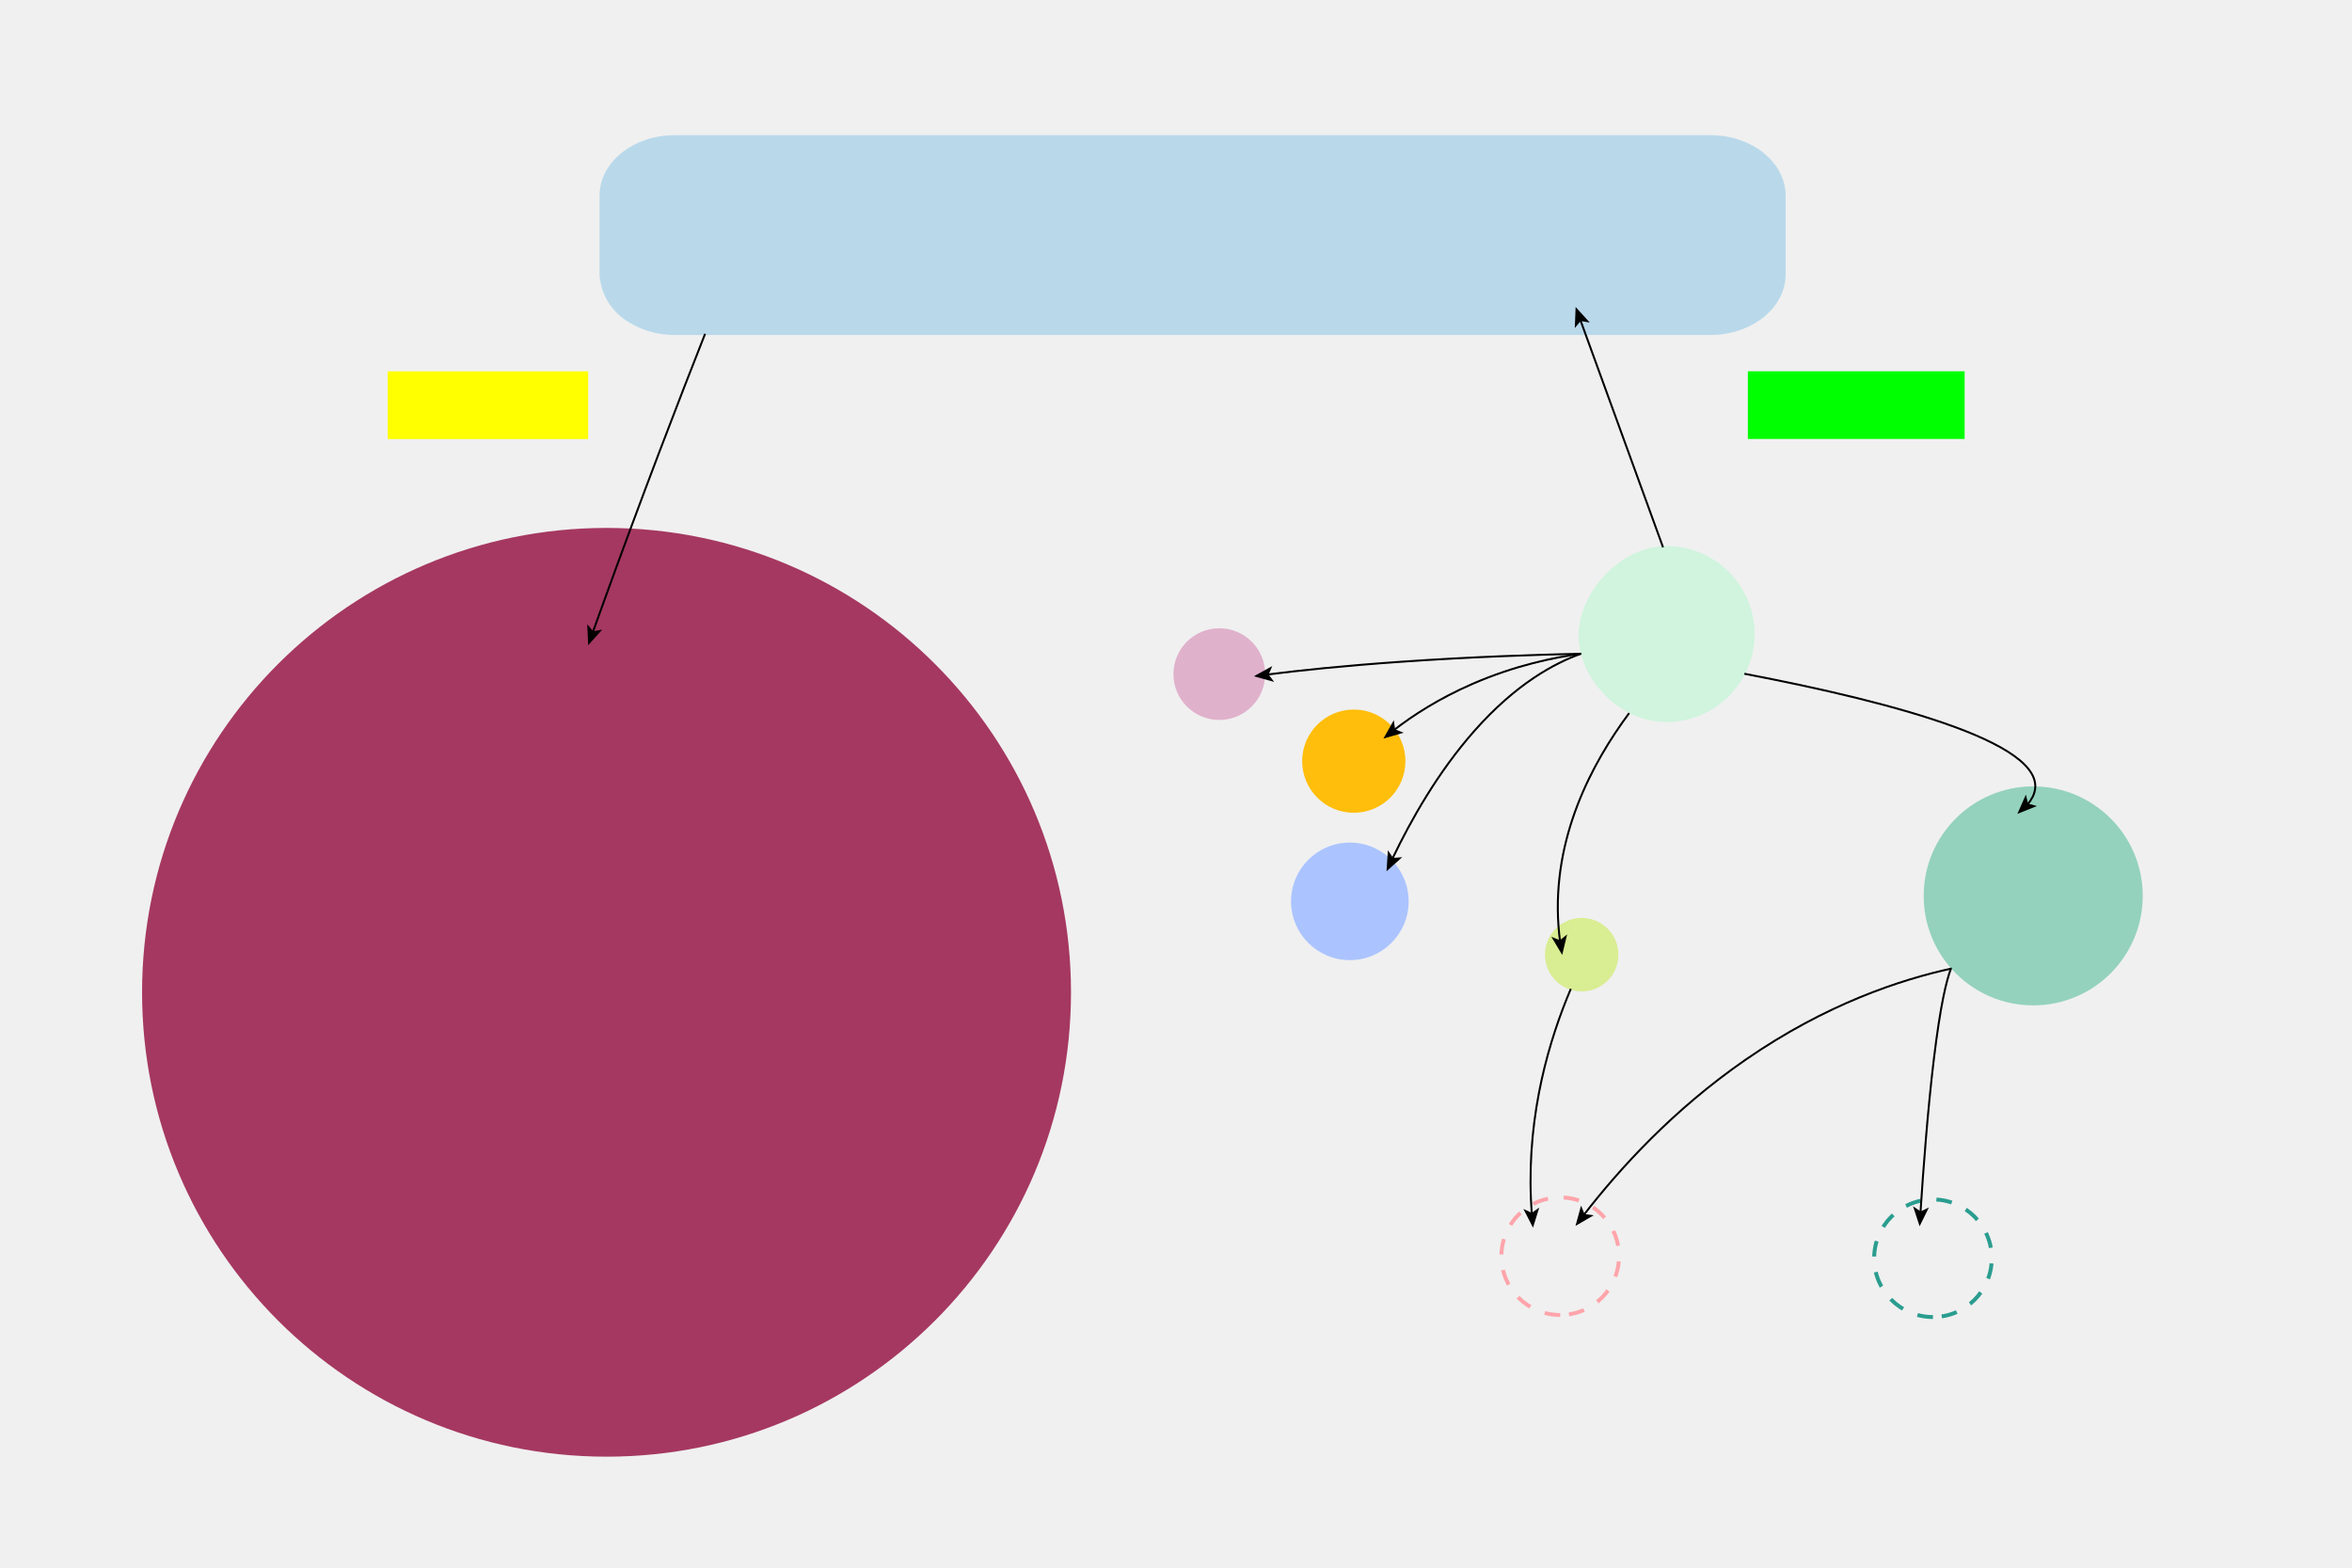
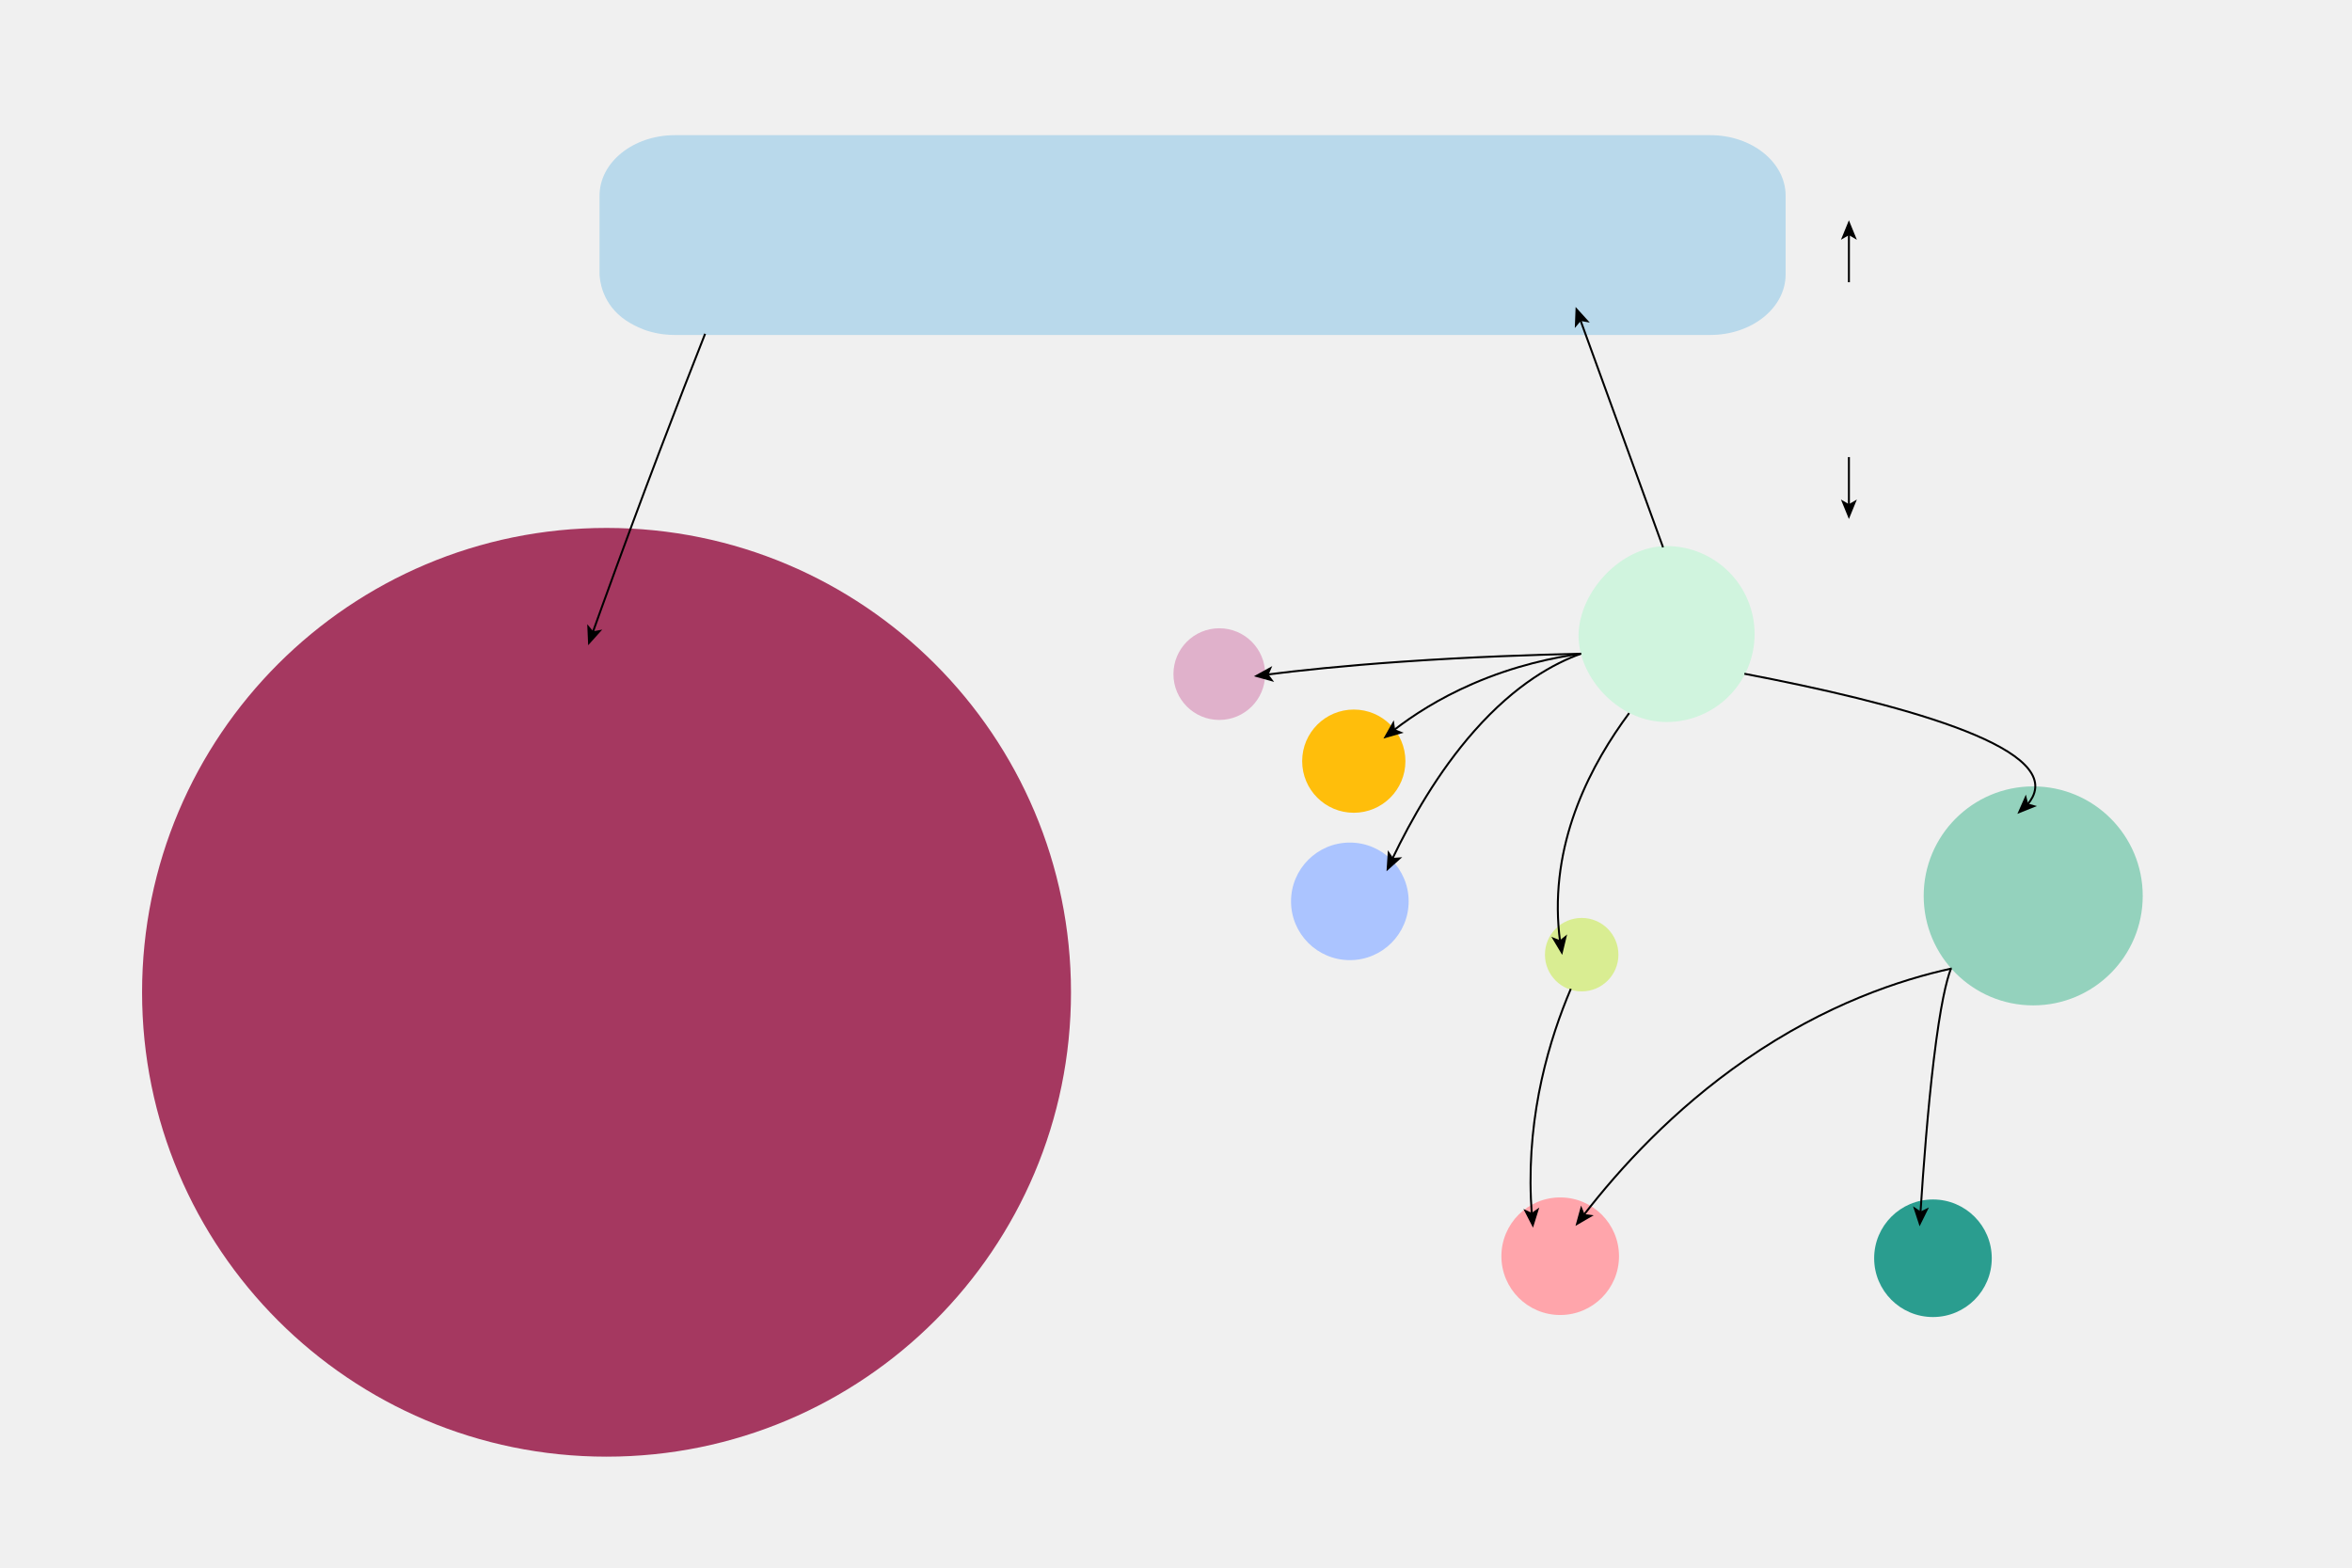
<svg xmlns="http://www.w3.org/2000/svg" id="g-ascri-Artboard_1-group2023-img" baseProfile="tiny" version="1.2" viewBox="0 0 1200 800">
  <path d="M872.601,170.934H344.319c-3.039.018-7.626-.258-13.047-1.826-.198-.057-.805-.234-1.524-.471,0,0-7.094-2.305-12.606-6.752-10.138-8.18-11.109-18.868-11.257-21.848v-40.165c0-17.064,17.207-30.898,38.433-30.898h528.283c21.226,0,38.433,13.833,38.433,30.898v40.165c0,17.064-17.207,30.898-38.433,30.898Z" fill="#b9d9eb" />
  <path d="M283.079,149.437" fill="#b9d9eb" />
  <path d="M331.272,168.662" fill="#b9d9eb" />
  <g id="direct23">
    <g id="Airbnb_Inc">
      <path id="p_1177.8892547487824" d="M309.457,743.346c-130.875,0-236.97-106.095-236.97-236.97s106.095-236.97,236.97-236.97,236.97,106.095,236.97,236.97-106.095,236.97-236.97,236.97Z" fill="#a53860" />
-     </g>
-     <g>
-       <rect x="197.83" y="189.503" width="102.252" height="34.541" fill="#ff0" />
-       <text transform="translate(209.705 218.29)" display="none" font-family="Roboto-Regular, Roboto" font-size="30">
-         <tspan x="0" y="0">Direct</tspan>
-       </text>
    </g>
    <path d="M333.983,191.565" fill="#a53860" />
    <path d="M327.849,246.786" fill="#b9d9eb" />
    <g>
      <path d="M359.744,170.347c-12.941,32.78-31.731,81.439-52.794,139.783-1.535,4.253-3.034,8.421-4.494,12.502" fill="none" stroke="#000" stroke-miterlimit="10" />
      <polygon points="300.082 329.277 299.614 318.54 302.644 322.135 307.267 321.285 300.082 329.277" />
    </g>
  </g>
  <g id="indirect23">
    <g id="_iShares_Intermediate_Term_Corporate_Bond_ETF">
      <path id="p_1232.8826589449548" d="M1037.351,513.051c-30.86,0-55.877-25.017-55.877-55.877s25.017-55.877,55.877-55.877,55.877,25.017,55.877,55.877-25.017,55.877-55.877,55.877Z" fill="#94d2bd" />
    </g>
    <g id="iShares_Core_MSCI_Emerging_Markets_ETF43">
      <path id="p_1224.3430755101604" d="M806.982,505.916c-10.353,0-18.745-8.393-18.745-18.745s8.393-18.745,18.745-18.745,18.745,8.393,18.745,18.745-8.393,18.745-18.745,18.745Z" fill="#d9ed92" />
    </g>
    <g id="Columbia_University_Trust_U_x2F_W_E_Reussner__x28_2022_x29_">
      <path id="p_989.0262009642302" d="M850.298,368.451c-22.578,0-40.822-18.793-44.288-37.447-.669-3.599-.642-6.408-.615-7.441.566-21.771,21.648-44.903,44.888-44.903h.015c24.795-.004,44.899,20.093,44.903,44.888.004,24.795-20.093,44.899-44.888,44.903h-.015Z" fill="#d0f4de" />
    </g>
    <g id="Microsoft_Corp.">
      <path id="p_804.2231735218555" d="M688.696,489.964c-16.567.003-30-13.425-30.003-29.992-.003-16.567,13.425-30,29.992-30.003h.011c16.567-.003,30,13.425,30.003,29.992.003,16.567-13.425,30-29.992,30.003h-.011Z" fill="#abc4ff" />
    </g>
    <g id="Alphabet_Inc.">
      <path id="p_731.3220017612871" d="M690.711,414.761c-14.545.003-26.338-11.786-26.341-26.332-.003-14.545,11.786-26.338,26.332-26.341h.01c14.545-.003,26.338,11.786,26.341,26.332.003,14.545-11.786,26.338-26.332,26.341h-.01Z" fill="#ffbe0b" />
    </g>
    <g id="Amazon.com_x2C__Inc.">
      <path id="p_971.0529753396582" d="M622.086,367.394c-12.919,0-23.392-10.473-23.392-23.392s10.473-23.392,23.392-23.392,23.392,10.473,23.392,23.392-10.473,23.392-23.392,23.392Z" fill="#e0b1cb" />
    </g>
    <g>
      <path d="M848.496,279.311c-9.246-25.459-22.94-63.144-39.254-107.958-.996-2.735-1.974-5.424-2.936-8.064" fill="none" stroke="#000" stroke-miterlimit="10" />
      <polygon points="803.89 156.657 811.115 164.615 806.487 163.787 803.475 167.396 803.89 156.657" />
    </g>
    <g>
      <path d="M889.999,343.818c77.472,14.84,160.275,36.807,147.01,62.935-.645,1.27-1.503,2.523-2.557,3.758" fill="none" stroke="#000" stroke-miterlimit="10" />
      <polygon points="1029.272 415.323 1033.608 405.488 1034.733 410.053 1039.254 411.338 1029.272 415.323" />
    </g>
    <g>
      <path d="M831.206,363.898c-19.004,25.608-39.316,63.515-36.062,108.603.191,2.649.459,5.253.795,7.814" fill="none" stroke="#000" stroke-miterlimit="10" />
      <polygon points="797.042 487.287 791.517 478.068 795.893 479.786 799.554 476.837 797.042 487.287" />
    </g>
    <g id="Microsoft_Corp.1" data-name="Microsoft_Corp.">
-       <path id="p_804.22317352185551" data-name="p_804.2231735218555" d="M796.021,671.053c-16.567.003-30-13.425-30.003-29.992-.003-16.567,13.425-30,29.992-30.003h.011c16.567-.003,30,13.425,30.003,29.992.003,16.567-13.425,30-29.992,30.003h-.011Z" fill="none" stroke="#ffa5ab" stroke-dasharray="8" stroke-miterlimit="10" stroke-width="2" />
+       <path id="p_804.22317352185551" data-name="p_804.2231735218555" d="M796.021,671.053c-16.567.003-30-13.425-30.003-29.992-.003-16.567,13.425-30,29.992-30.003h.011c16.567-.003,30,13.425,30.003,29.992.003,16.567-13.425,30-29.992,30.003h-.011Z" fill="#ffa5ab" />
    </g>
    <g id="Microsoft_Corp.2" data-name="Microsoft_Corp.">
-       <path id="p_804.22317352185552" data-name="p_804.2231735218555" d="M986.204,672.094c-16.567.003-30-13.425-30.003-29.992-.003-16.567,13.425-30,29.992-30.003h.011c16.567-.003,30,13.425,30.003,29.992.003,16.567-13.425,30-29.992,30.003h-.011Z" fill="none" stroke="#2a9d8f" stroke-dasharray="8" stroke-miterlimit="10" stroke-width="2" />
-     </g>
-     <g>
-       <rect x="891.76" y="189.465" width="110.605" height="34.541" fill="lime" />
-       <text transform="translate(896.832 216.155)" display="none" font-family="Roboto-Regular, Roboto" font-size="30">
-         <tspan x="0" y="0">Indirect</tspan>
-       </text>
+       <path id="p_804.22317352185552" data-name="p_804.2231735218555" d="M986.204,672.094c-16.567.003-30-13.425-30.003-29.992-.003-16.567,13.425-30,29.992-30.003h.011c16.567-.003,30,13.425,30.003,29.992.003,16.567-13.425,30-29.992,30.003h-.011Z" fill="#2a9d8f" />
    </g>
    <path d="M720.473,333.483c25.527.521,51.055,1.042,76.582,1.563" fill="none" />
    <g>
      <path d="M806.611,333.59c-22.715.503-55.639,1.584-91.552,4.091-29.956,2.091-52.519,4.513-68.349,6.514" fill="none" stroke="#000" stroke-miterlimit="10" />
      <polygon points="639.711 345.11 649.116 339.908 647.247 344.221 650.068 347.982 639.711 345.11" />
    </g>
    <g>
      <path d="M806.611,333.59c-13.717,1.892-33.599,5.956-55.286,15.378-17.304,7.518-30.523,16.174-40.005,23.498" fill="none" stroke="#000" stroke-miterlimit="10" />
      <polygon points="705.824 376.892 711.115 367.537 711.781 372.191 716.152 373.918 705.824 376.892" />
    </g>
    <g>
      <path d="M806.611,333.59c-13.501,4.852-33.07,15.269-54.415,39.427-18.555,21-32.339,45.463-41.793,65.2" fill="none" stroke="#000" stroke-miterlimit="10" />
      <polygon points="707.413 444.608 708.108 433.882 710.731 437.784 715.419 437.438 707.413 444.608" />
    </g>
    <g>
      <path d="M995.799,494.206c-26.129,5.741-64.001,18.069-105.311,46.655-36.915,25.545-64.071,55.421-82.399,79.099" fill="none" stroke="#000" stroke-miterlimit="10" />
      <polygon points="803.816 625.576 806.666 615.213 808.446 619.564 813.107 620.174 803.816 625.576" />
    </g>
    <g>
      <path d="M995.327,494.436c-2.169,5.74-5.313,18.065-8.743,46.645-3.003,25.028-5.228,54.214-6.748,77.652" fill="none" stroke="#000" stroke-miterlimit="10" />
      <polygon points="979.39 625.779 976.039 615.567 979.927 618.21 984.149 616.143 979.39 625.779" />
    </g>
    <g>
      <path d="M801.441,504.612c-10.73,25.294-22.197,62.736-20.36,107.271.106,2.567.253,5.092.438,7.575" fill="none" stroke="#000" stroke-miterlimit="10" />
      <polygon points="782.152 626.488 777.24 616.928 781.495 618.928 785.34 616.224 782.152 626.488" />
    </g>
  </g>
+   <g>
+     <path d="M943.32,112.411v31.612" fill="#fff" />
+     <g>
+       <path d="M943.32,119.471v24.551" fill="none" stroke="#000" stroke-miterlimit="10" />
+       <polygon points="943.32 112.411 939.254 122.36 943.32 119.999 947.384 122.36 943.32 112.411" />
+     </g>
+   </g>
+   <g>
+     <path d="M943.32,264.864v-31.612" fill="#fff" />
+     <g>
+       <path d="M943.32,257.803v-24.551" fill="none" stroke="#000" stroke-miterlimit="10" />
+       <polygon points="943.32 264.864 947.385 254.915 943.32 257.275 939.255 254.915 943.32 264.864" />
+     </g>
+   </g>
  <style>
#g-ascri-Artboard_1-group2023-img rect, #g-ascri-Artboard_1-group2023-img circle, #g-ascri-Artboard_1-group2023-img path, #g-ascri-Artboard_1-group2023-img line, #g-ascri-Artboard_1-group2023-img polyline, #g-ascri-Artboard_1-group2023-img polygon { vector-effect: non-scaling-stroke; }
</style>
</svg>
